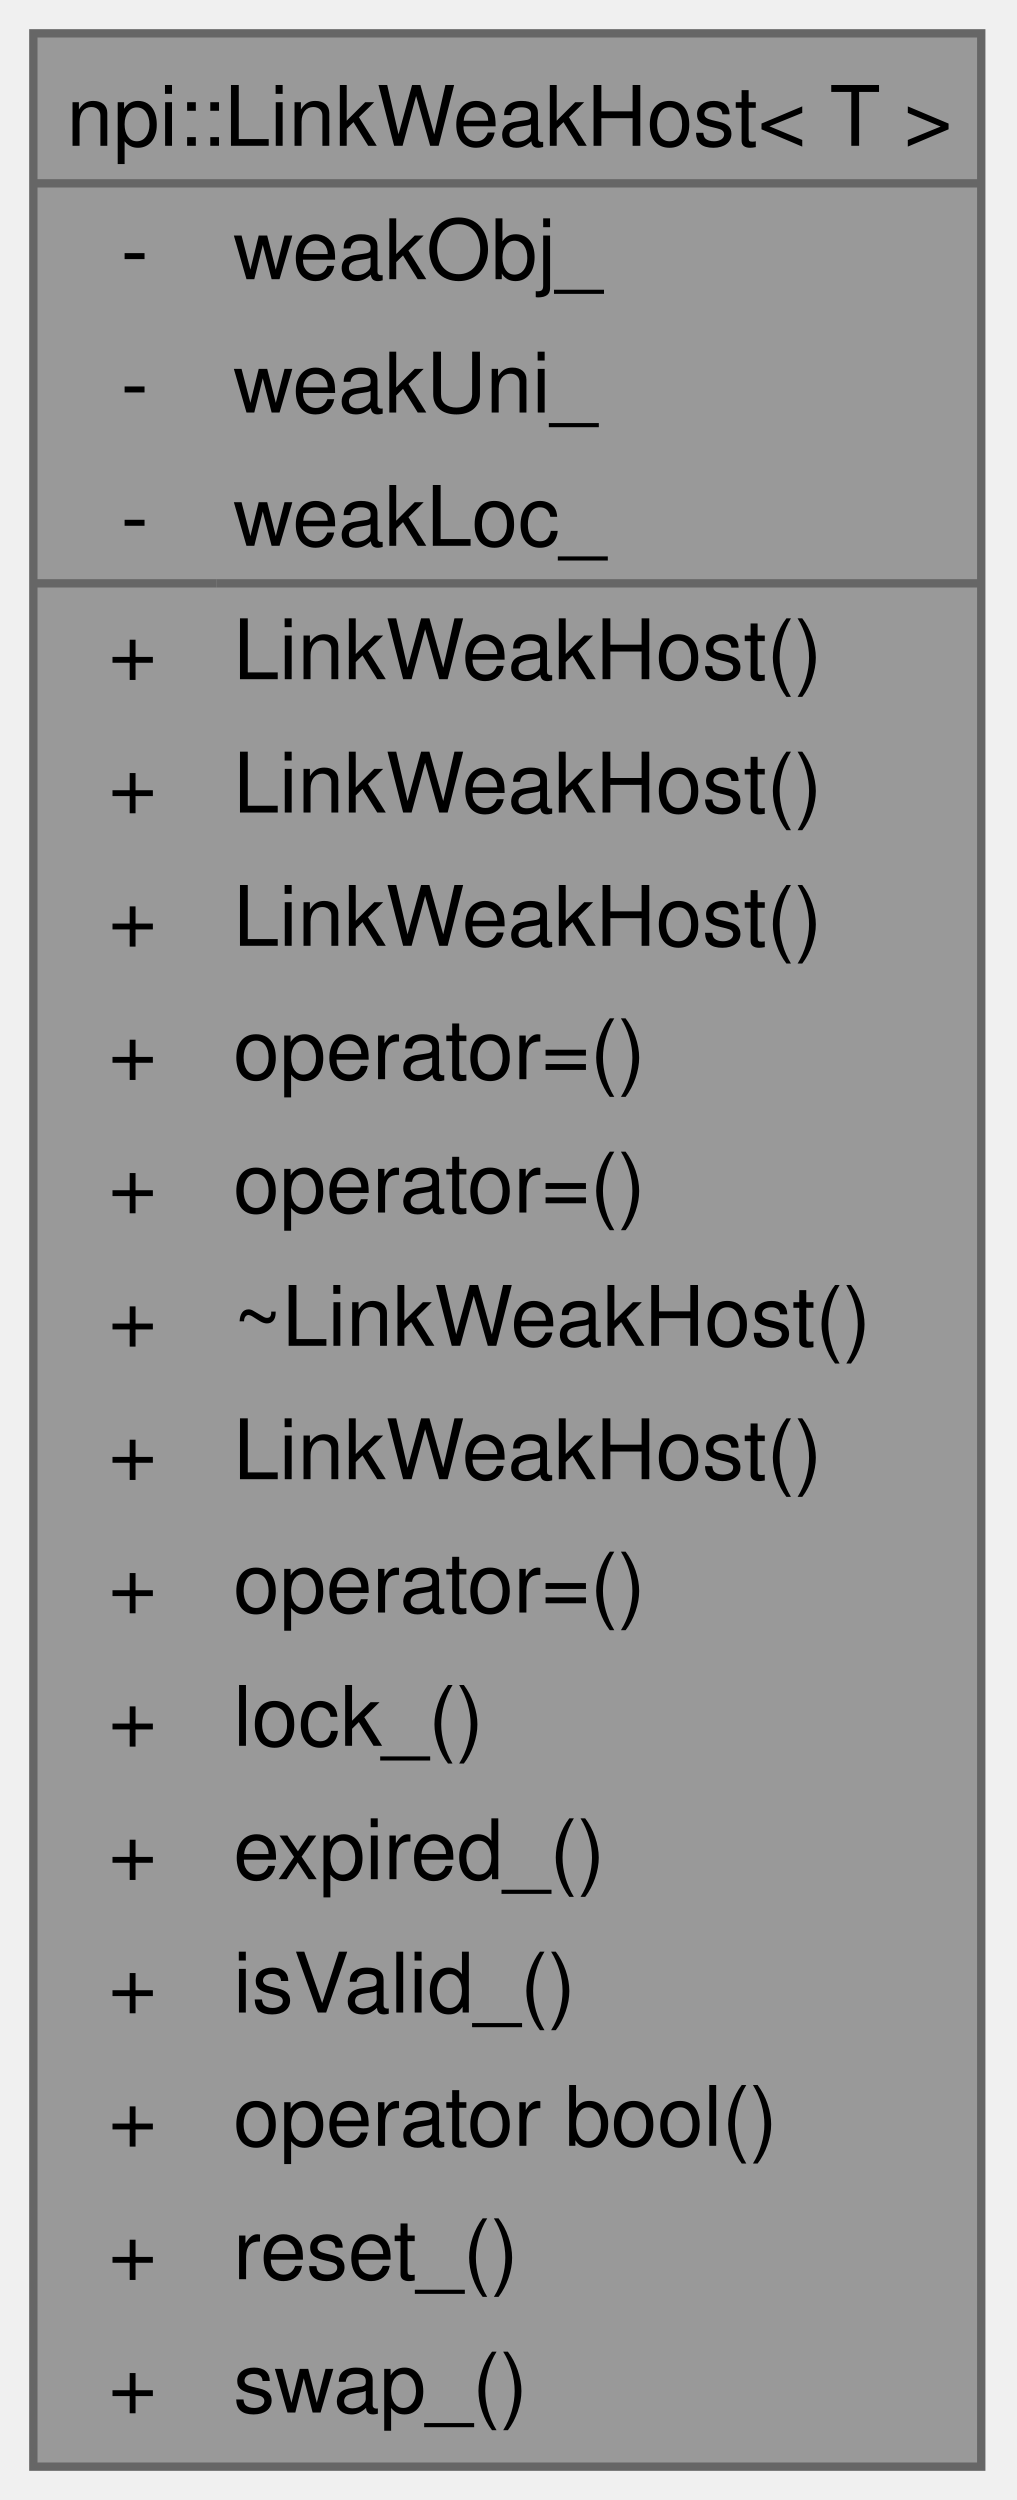
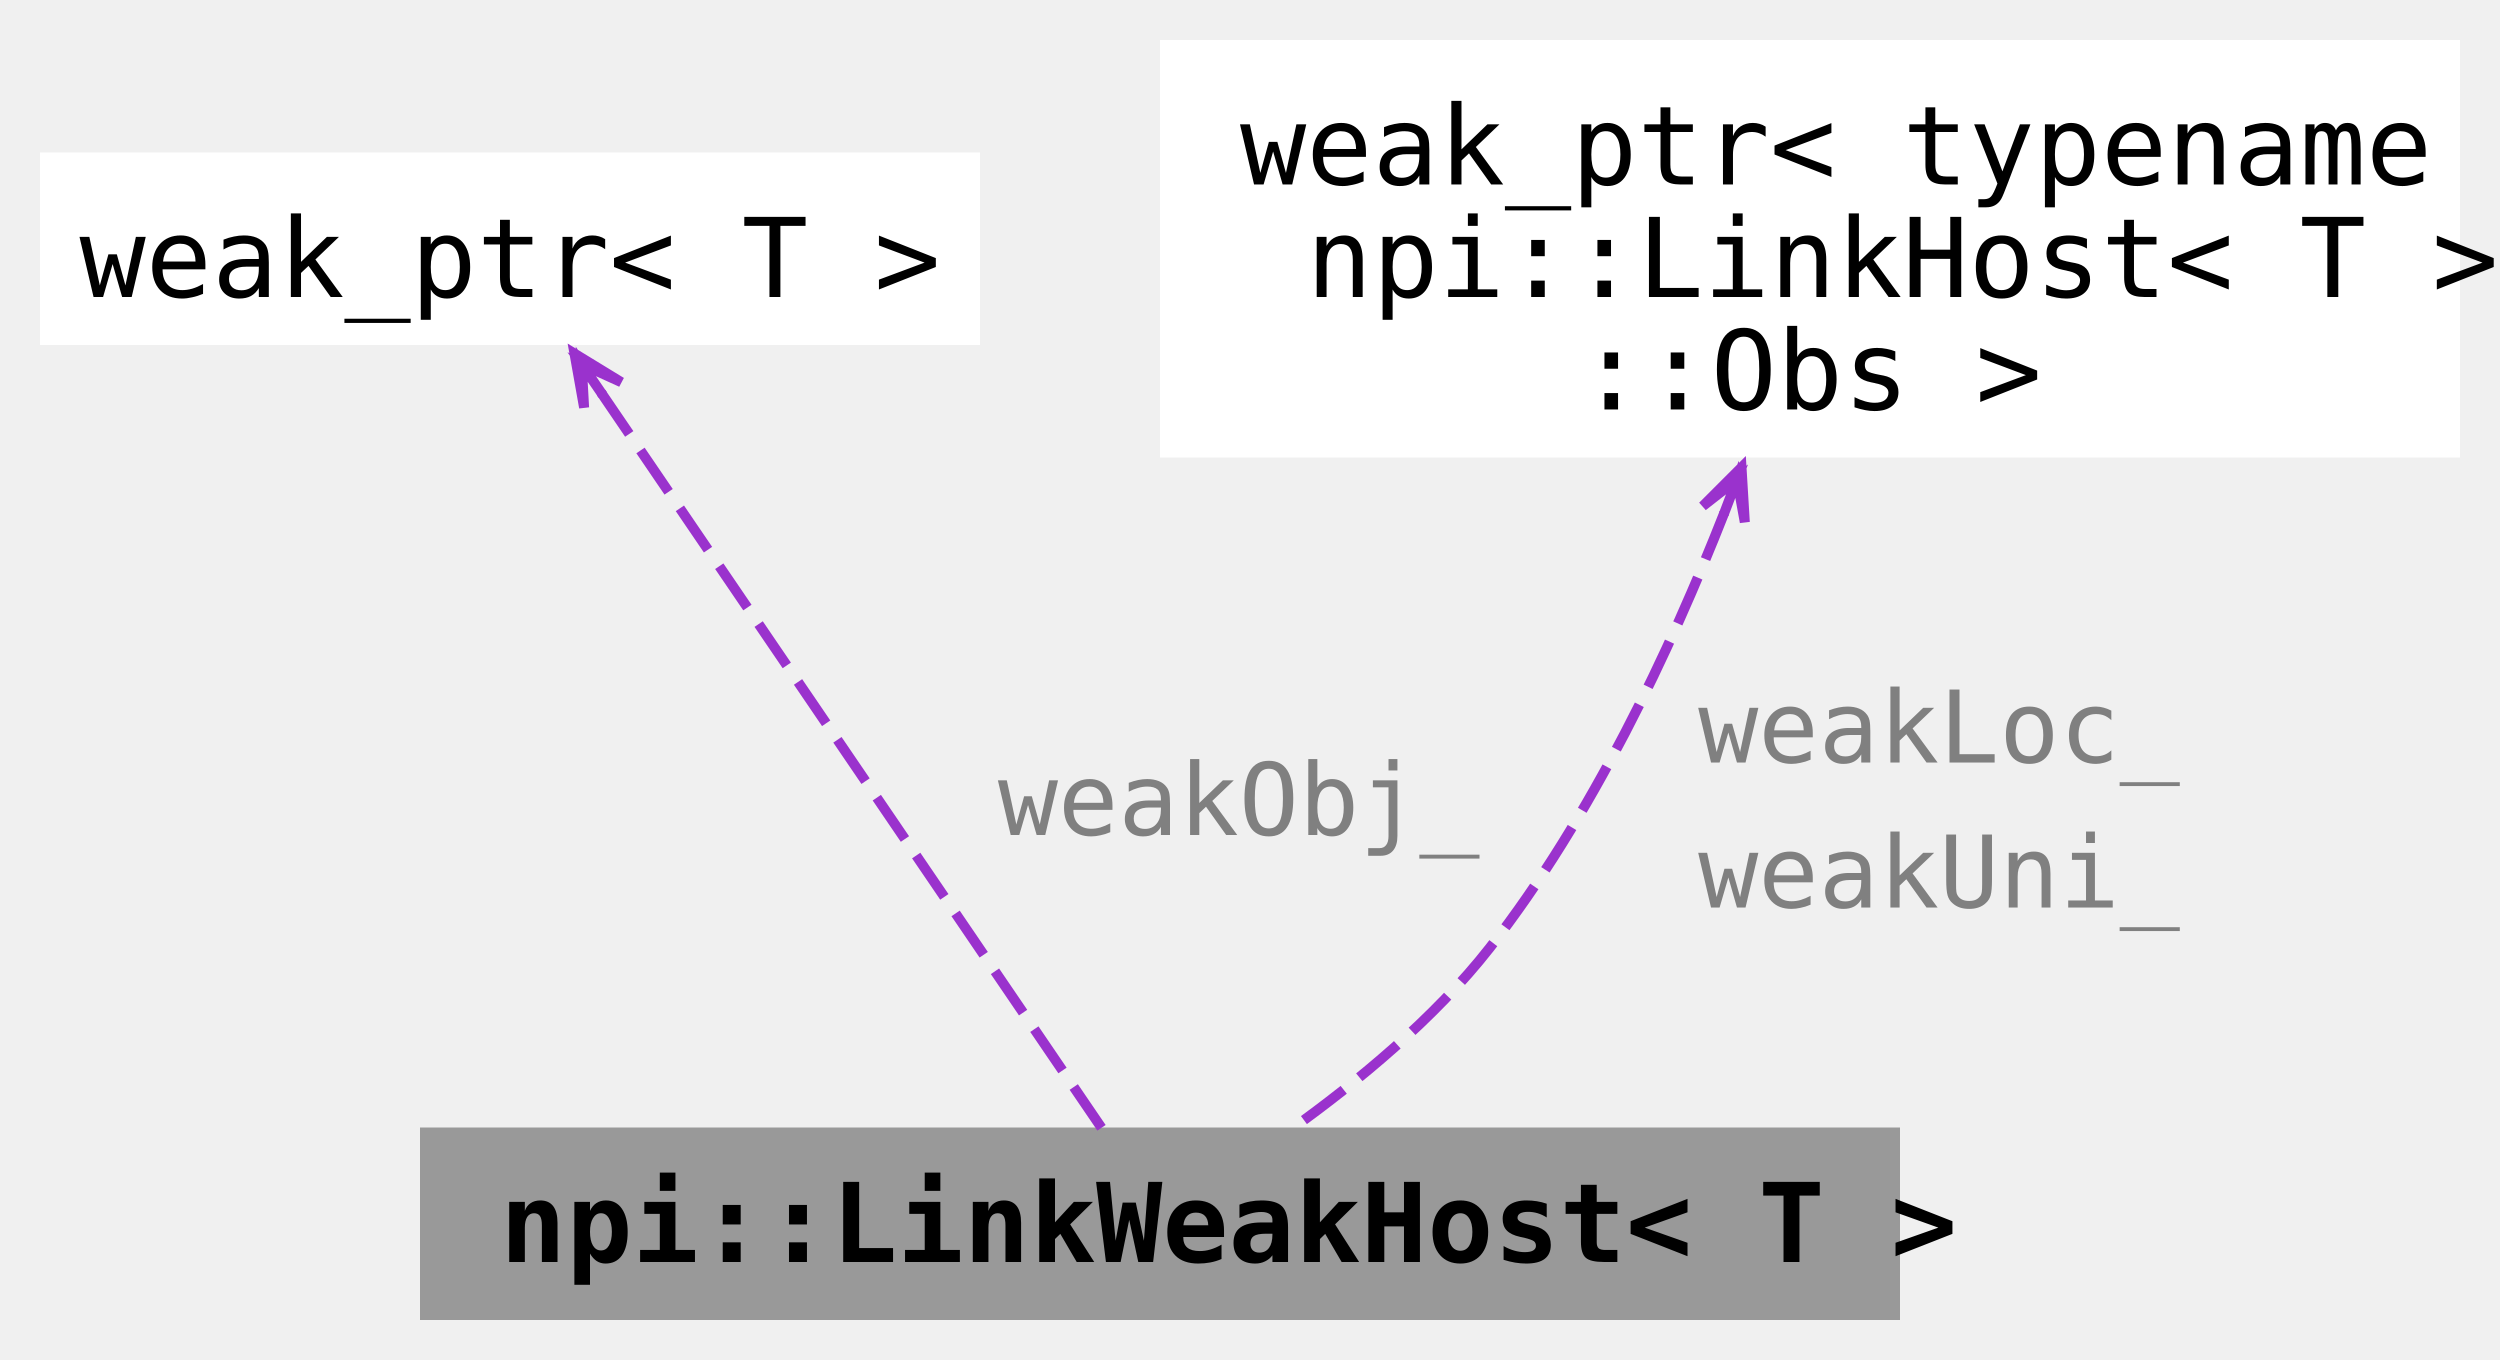
- <svg xmlns="http://www.w3.org/2000/svg" xmlns:xlink="http://www.w3.org/1999/xlink" width="122pt" height="300pt" viewBox="0.00 0.00 122.00 300.00">
-   <g id="graph0" class="graph" transform="scale(1 1) rotate(0) translate(4 296)">
+ <svg xmlns="http://www.w3.org/2000/svg" xmlns:xlink="http://www.w3.org/1999/xlink" width="250pt" height="136pt" viewBox="0.00 0.00 250.00 136.00">
+   <g id="graph0" class="graph" transform="scale(1 1) rotate(0) translate(4 132)">
    <g id="Node000001" class="node">
      <g id="a_Node000001">
        <a xlink:title="A non-owning weak host that references a LinkHost-managed object and its observers including local ob...">
-           <polygon fill="#999999" stroke="none" points="113.75,-292 0,-292 0,0 113.75,0 113.75,-292" />
-           <text xml:space="preserve" text-anchor="start" x="4" y="-278.5" font-family="Helvetica,sans-Serif" font-size="10.00">npi::LinkWeakHost&lt; T &gt;</text>
-           <text xml:space="preserve" text-anchor="start" x="10.5" y="-262.5" font-family="Helvetica,sans-Serif" font-size="10.00">-</text>
-           <text xml:space="preserve" text-anchor="start" x="24" y="-262.5" font-family="Helvetica,sans-Serif" font-size="10.00">weakObj_</text>
-           <text xml:space="preserve" text-anchor="start" x="10.5" y="-246.5" font-family="Helvetica,sans-Serif" font-size="10.00">-</text>
-           <text xml:space="preserve" text-anchor="start" x="24" y="-246.5" font-family="Helvetica,sans-Serif" font-size="10.00">weakUni_</text>
-           <text xml:space="preserve" text-anchor="start" x="10.5" y="-230.5" font-family="Helvetica,sans-Serif" font-size="10.00">-</text>
-           <text xml:space="preserve" text-anchor="start" x="24" y="-230.5" font-family="Helvetica,sans-Serif" font-size="10.00">weakLoc_</text>
-           <text xml:space="preserve" text-anchor="start" x="9" y="-214.5" font-family="Helvetica,sans-Serif" font-size="10.00">+</text>
-           <text xml:space="preserve" text-anchor="start" x="24" y="-214.5" font-family="Helvetica,sans-Serif" font-size="10.00">LinkWeakHost()</text>
-           <text xml:space="preserve" text-anchor="start" x="9" y="-198.5" font-family="Helvetica,sans-Serif" font-size="10.00">+</text>
-           <text xml:space="preserve" text-anchor="start" x="24" y="-198.5" font-family="Helvetica,sans-Serif" font-size="10.00">LinkWeakHost()</text>
-           <text xml:space="preserve" text-anchor="start" x="9" y="-182.5" font-family="Helvetica,sans-Serif" font-size="10.00">+</text>
-           <text xml:space="preserve" text-anchor="start" x="24" y="-182.5" font-family="Helvetica,sans-Serif" font-size="10.00">LinkWeakHost()</text>
-           <text xml:space="preserve" text-anchor="start" x="9" y="-166.5" font-family="Helvetica,sans-Serif" font-size="10.00">+</text>
-           <text xml:space="preserve" text-anchor="start" x="24" y="-166.5" font-family="Helvetica,sans-Serif" font-size="10.00">operator=()</text>
-           <text xml:space="preserve" text-anchor="start" x="9" y="-150.5" font-family="Helvetica,sans-Serif" font-size="10.00">+</text>
-           <text xml:space="preserve" text-anchor="start" x="24" y="-150.5" font-family="Helvetica,sans-Serif" font-size="10.00">operator=()</text>
-           <text xml:space="preserve" text-anchor="start" x="9" y="-134.5" font-family="Helvetica,sans-Serif" font-size="10.00">+</text>
-           <text xml:space="preserve" text-anchor="start" x="24" y="-134.5" font-family="Helvetica,sans-Serif" font-size="10.00">~LinkWeakHost()</text>
-           <text xml:space="preserve" text-anchor="start" x="9" y="-118.5" font-family="Helvetica,sans-Serif" font-size="10.00">+</text>
-           <text xml:space="preserve" text-anchor="start" x="24" y="-118.5" font-family="Helvetica,sans-Serif" font-size="10.00">LinkWeakHost()</text>
-           <text xml:space="preserve" text-anchor="start" x="9" y="-102.5" font-family="Helvetica,sans-Serif" font-size="10.00">+</text>
-           <text xml:space="preserve" text-anchor="start" x="24" y="-102.5" font-family="Helvetica,sans-Serif" font-size="10.00">operator=()</text>
-           <text xml:space="preserve" text-anchor="start" x="9" y="-86.5" font-family="Helvetica,sans-Serif" font-size="10.00">+</text>
-           <text xml:space="preserve" text-anchor="start" x="24" y="-86.5" font-family="Helvetica,sans-Serif" font-size="10.00">lock_()</text>
-           <text xml:space="preserve" text-anchor="start" x="9" y="-70.5" font-family="Helvetica,sans-Serif" font-size="10.00">+</text>
-           <text xml:space="preserve" text-anchor="start" x="24" y="-70.5" font-family="Helvetica,sans-Serif" font-size="10.00">expired_()</text>
-           <text xml:space="preserve" text-anchor="start" x="9" y="-54.5" font-family="Helvetica,sans-Serif" font-size="10.00">+</text>
-           <text xml:space="preserve" text-anchor="start" x="24" y="-54.5" font-family="Helvetica,sans-Serif" font-size="10.00">isValid_()</text>
-           <text xml:space="preserve" text-anchor="start" x="9" y="-38.5" font-family="Helvetica,sans-Serif" font-size="10.00">+</text>
-           <text xml:space="preserve" text-anchor="start" x="24" y="-38.5" font-family="Helvetica,sans-Serif" font-size="10.00">operator bool()</text>
-           <text xml:space="preserve" text-anchor="start" x="9" y="-22.5" font-family="Helvetica,sans-Serif" font-size="10.00">+</text>
-           <text xml:space="preserve" text-anchor="start" x="24" y="-22.5" font-family="Helvetica,sans-Serif" font-size="10.00">reset_()</text>
-           <text xml:space="preserve" text-anchor="start" x="9" y="-6.5" font-family="Helvetica,sans-Serif" font-size="10.00">+</text>
-           <text xml:space="preserve" text-anchor="start" x="24" y="-6.5" font-family="Helvetica,sans-Serif" font-size="10.00">swap_()</text>
-           <polygon fill="#666666" stroke="#666666" points="0,-274 0,-274 113.75,-274 113.75,-274 0,-274" />
-           <polygon fill="#666666" stroke="#666666" points="0,-226 0,-226 22,-226 22,-226 0,-226" />
-           <polygon fill="#666666" stroke="#666666" points="22,-226 22,-226 113.75,-226 113.75,-226 22,-226" />
-           <polygon fill="none" stroke="#666666" points="0,0 0,-292 113.75,-292 113.75,0 0,0" />
+           <polygon fill="#999999" stroke="none" points="186,-19.25 38,-19.25 38,0 186,0 186,-19.25" />
+           <text xml:space="preserve" text-anchor="start" x="46" y="-5.8" font-family="Consolas" font-weight="bold" font-size="11.00">npi::LinkWeakHost&lt; T &gt;</text>
        </a>
      </g>
    </g>
+     <g id="Node000002" class="node">
+       <g id="a_Node000002">
+         <a xlink:title=" ">
+           <polygon fill="white" stroke="none" points="94,-116.75 0,-116.75 0,-97.5 94,-97.5 94,-116.75" />
+           <text xml:space="preserve" text-anchor="middle" x="47" y="-102.3" font-family="Consolas" font-size="11.00">weak_ptr&lt; T &gt;</text>
+         </a>
+       </g>
+     </g>
+     <g id="edge1_Node000001_Node000002" class="edge">
+       <g id="a_edge1_Node000001_Node000002">
+         <a xlink:title=" ">
+           <path fill="none" stroke="#9a32cd" stroke-dasharray="5,2" d="M56.11,-92.74C69.67,-72.82 94.79,-35.91 106.15,-19.22" />
+           <polygon fill="#9a32cd" stroke="#9a32cd" points="53.45,-96.64 54.41,-91.24 54.17,-95.58 56.27,-92.51 56.27,-92.51 56.27,-92.51 54.17,-95.58 58.13,-93.78 53.45,-96.64" />
+         </a>
+       </g>
+       <text xml:space="preserve" text-anchor="start" x="95.79" y="-48.5" font-family="Consolas" font-size="10.00" fill="grey">weakObj_</text>
+     </g>
+     <g id="Node000003" class="node">
+       <g id="a_Node000003">
+         <a xlink:title=" ">
+           <polygon fill="white" stroke="none" points="242,-128 112,-128 112,-86.25 242,-86.25 242,-128" />
+           <text xml:space="preserve" text-anchor="start" x="120" y="-113.55" font-family="Consolas" font-size="11.00">weak_ptr&lt; typename</text>
+           <text xml:space="preserve" text-anchor="start" x="120" y="-102.3" font-family="Consolas" font-size="11.00"> npi::LinkHost&lt; T &gt;</text>
+           <text xml:space="preserve" text-anchor="middle" x="177" y="-91.05" font-family="Consolas" font-size="11.00">::Obs &gt;</text>
+         </a>
+       </g>
+     </g>
+     <g id="edge2_Node000001_Node000003" class="edge">
+       <g id="a_edge2_Node000001_Node000003">
+         <a xlink:title=" ">
+           <path fill="none" stroke="#9a32cd" stroke-dasharray="5,2" d="M168.43,-80.72C163.03,-66.99 155.16,-50.25 145,-37.25 139.47,-30.17 131.72,-23.8 125.11,-19.06" />
+           <polygon fill="#9a32cd" stroke="#9a32cd" points="170.15,-85.26 166.27,-81.38 169.7,-84.06 168.38,-80.58 168.38,-80.58 168.38,-80.58 169.7,-84.06 170.48,-79.78 170.15,-85.26" />
+         </a>
+       </g>
+       <text xml:space="preserve" text-anchor="start" x="165.82" y="-55.75" font-family="Consolas" font-size="10.00" fill="grey">weakLoc_</text>
+       <text xml:space="preserve" text-anchor="start" x="165.82" y="-41.25" font-family="Consolas" font-size="10.00" fill="grey">weakUni_</text>
+     </g>
  </g>
</svg>
